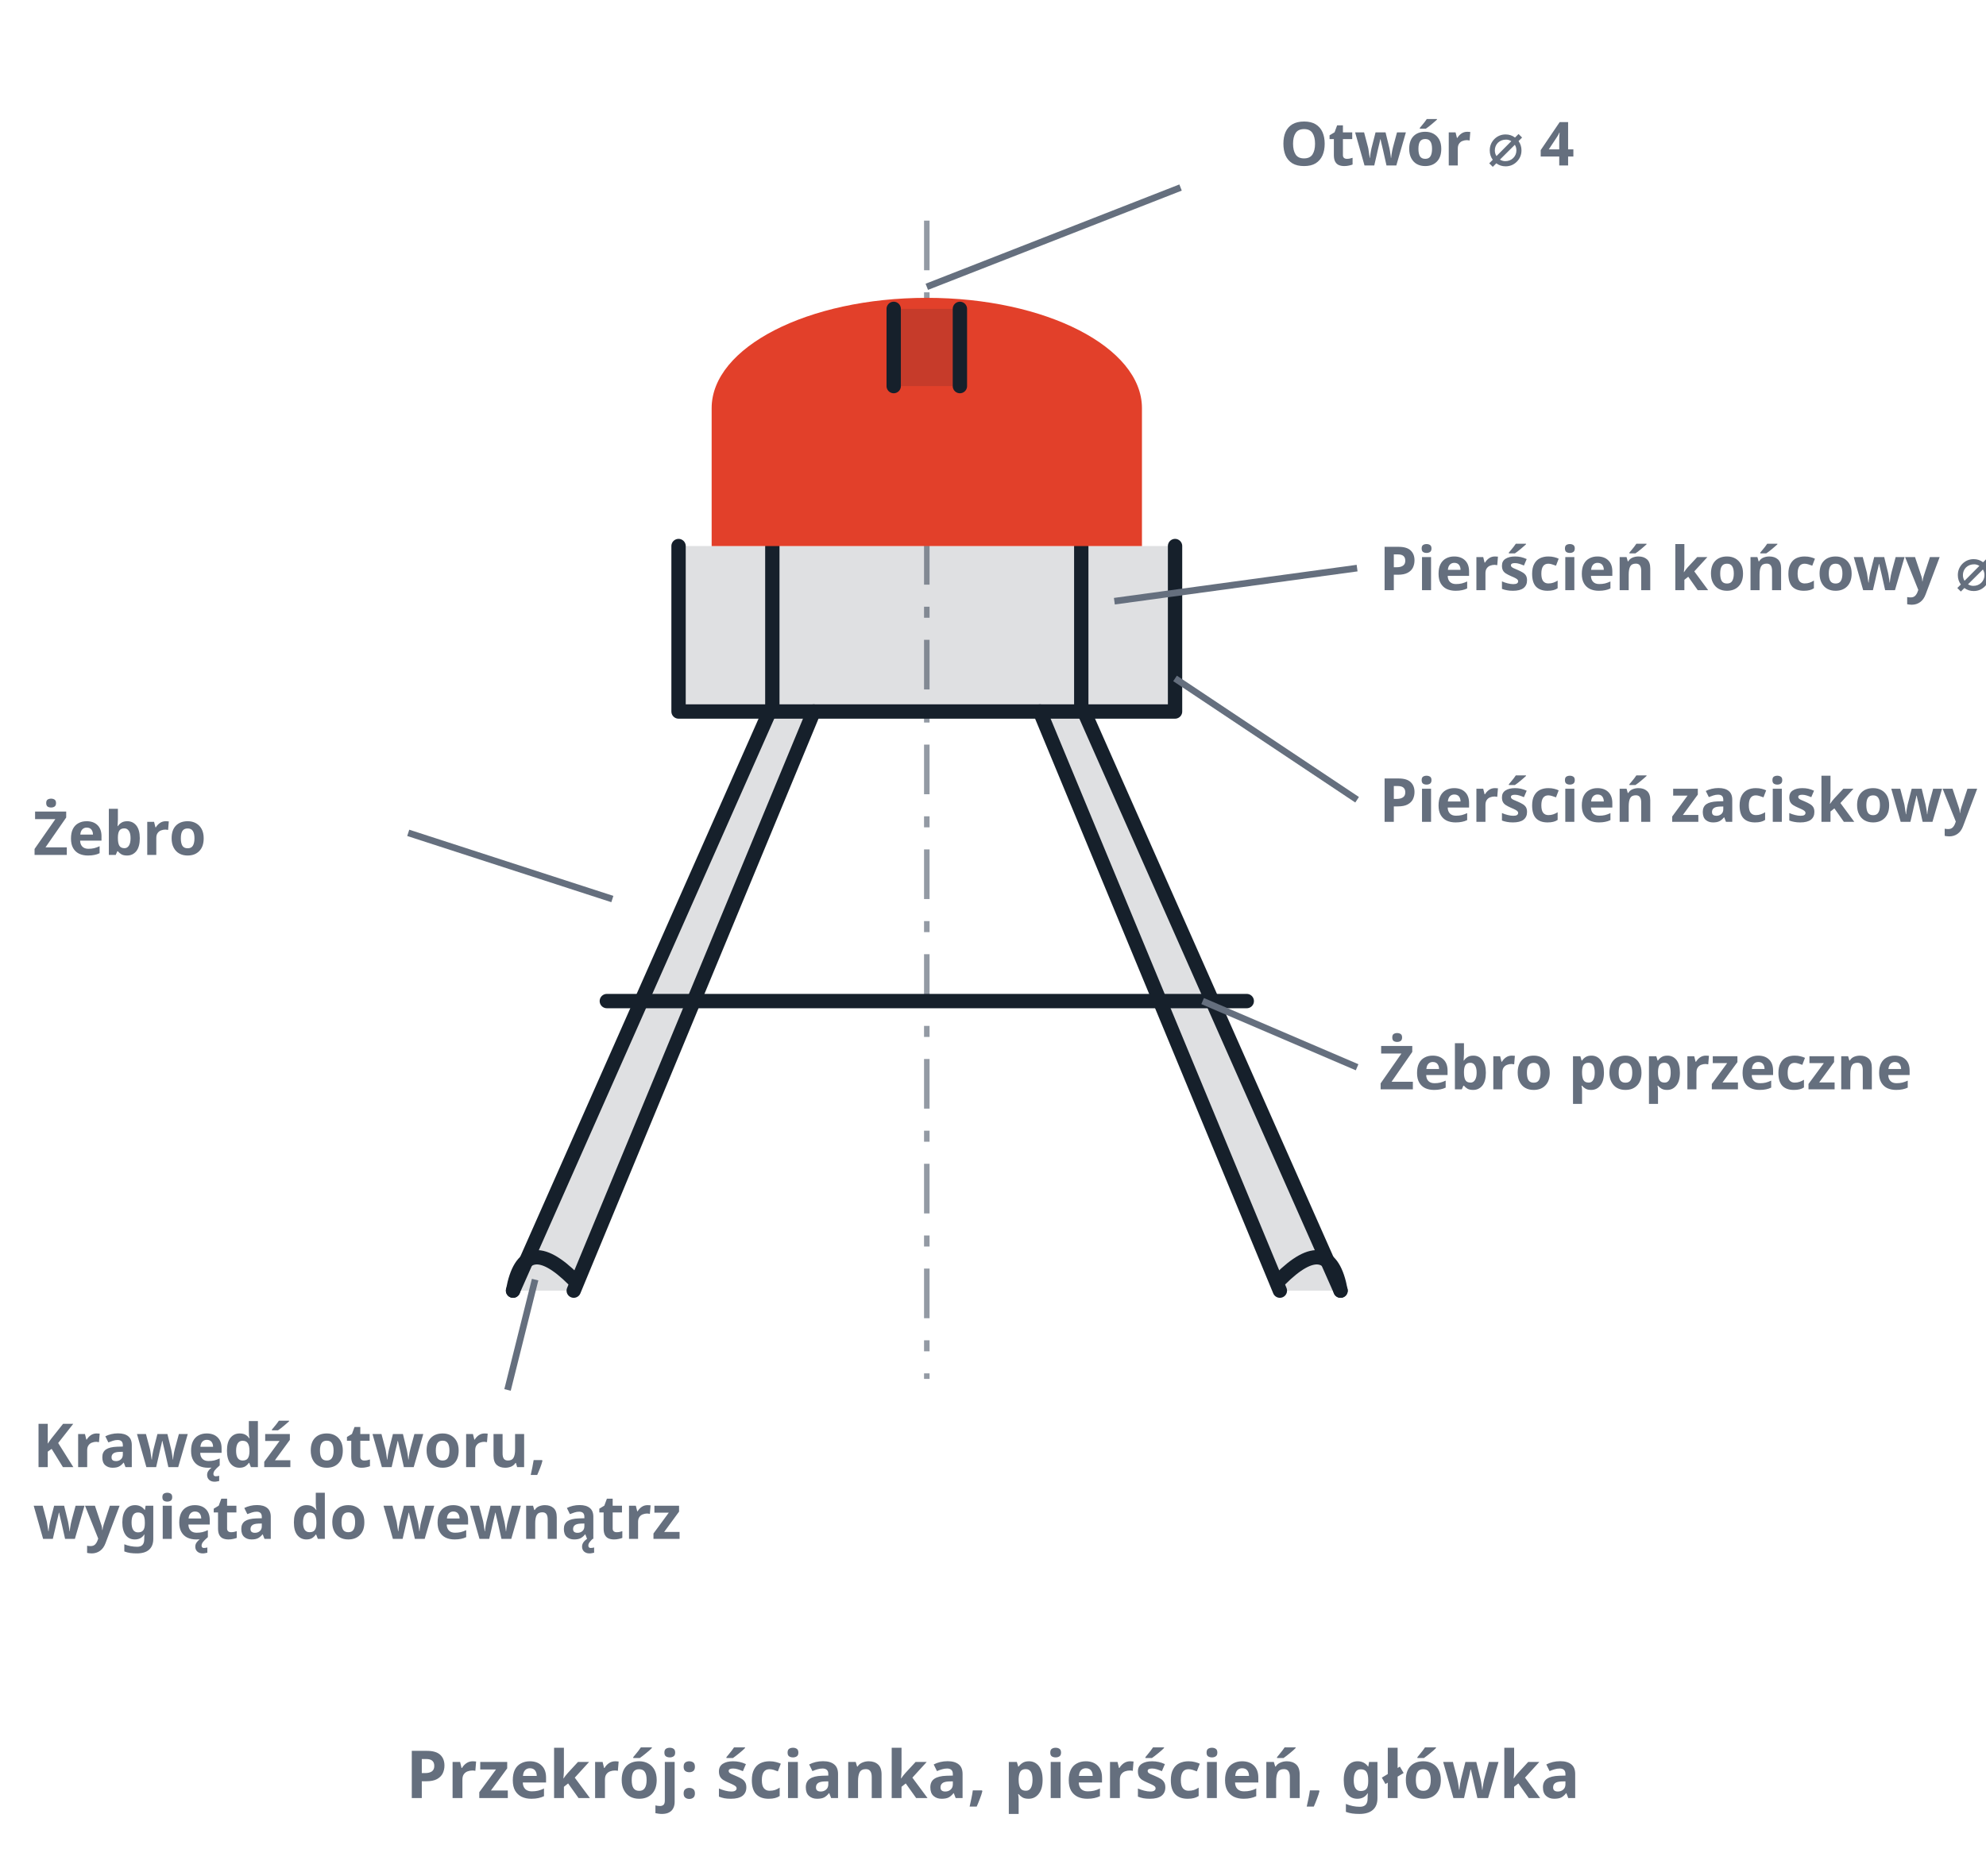
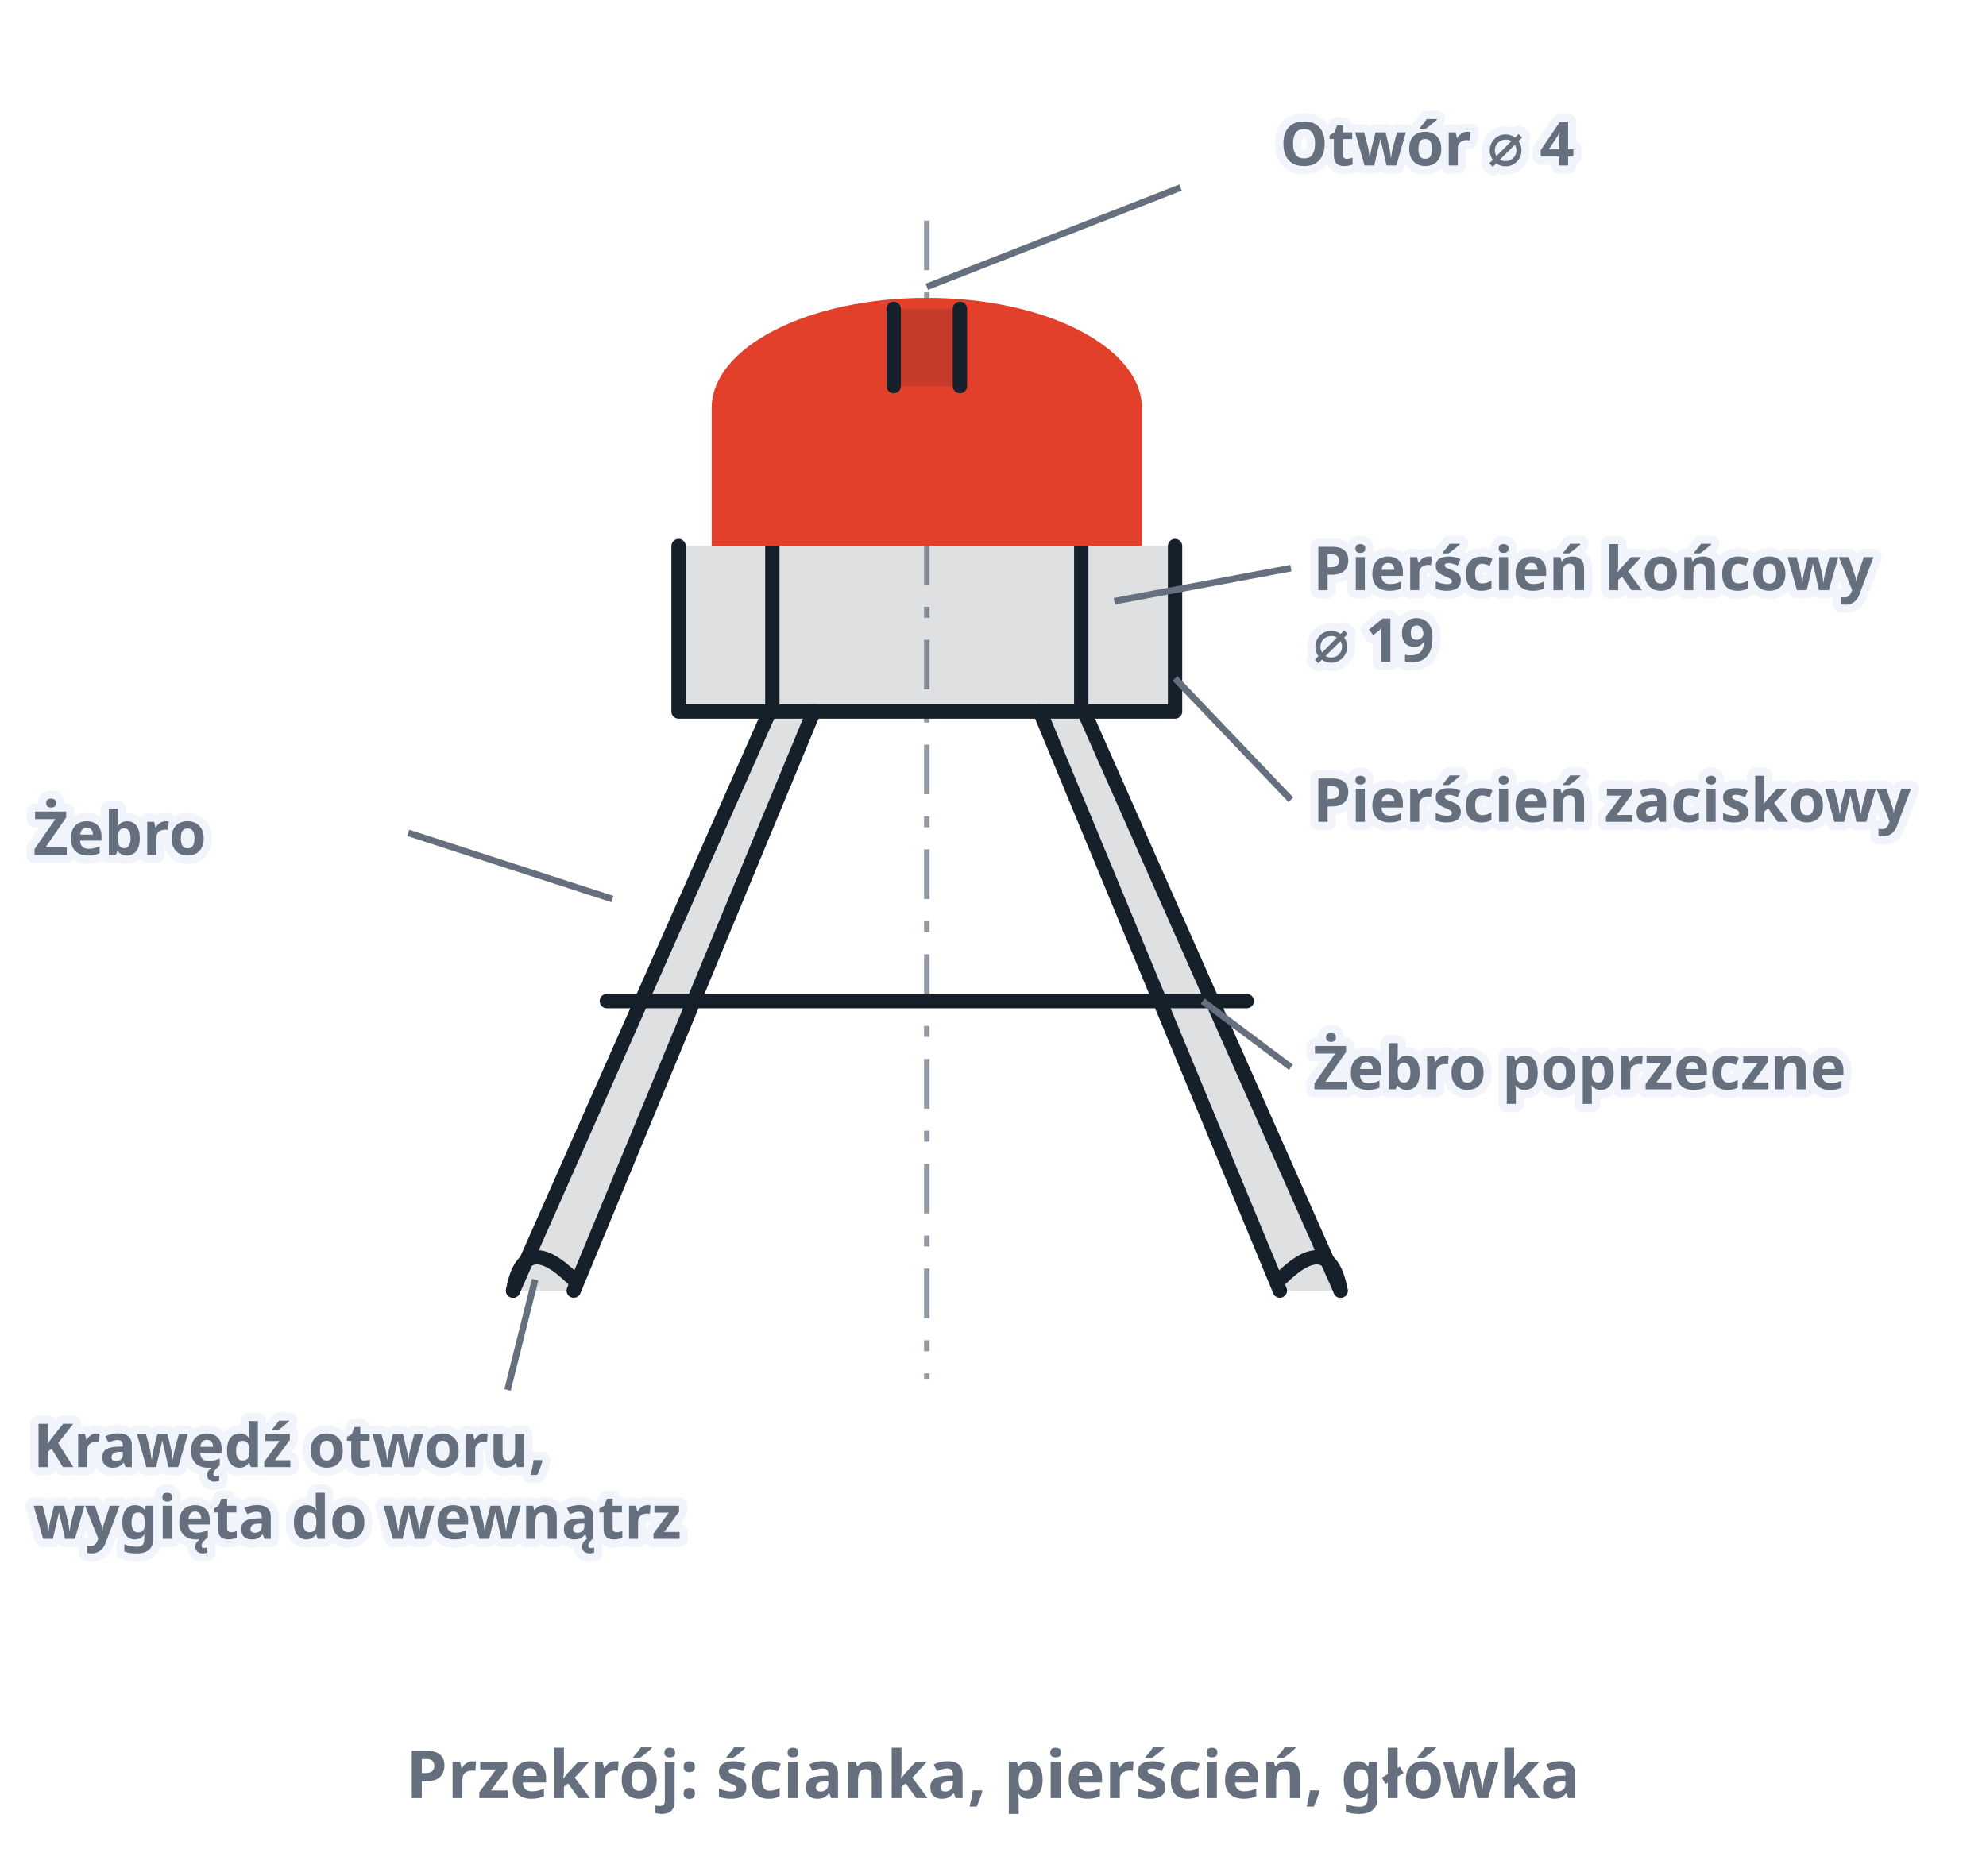
<svg xmlns="http://www.w3.org/2000/svg" viewBox="0 0 360 340" role="img" aria-label="Przekrój podłużny speedera: otwór o średnicy 4 milimetrów w główce, pierścień końcowy 19 milimetrów, pierścień zaciskowy przy kołnierzu, żebro poprzeczne między żebrami podłużnymi oraz krawędź otworu wygięta do wewnątrz.">
  <style>
    .kontur{fill:none;stroke:var(--tinte,#16202b);stroke-width:2.6;stroke-linejoin:round;stroke-linecap:round}
    .schnitt{fill:var(--tinte,#16202b);opacity:.14}
    .kappe{fill:var(--speeder-kappe,#e2402a)}
    .kappenlinie{fill:none;stroke:var(--speeder-kappe-tief,#a82412);stroke-width:2;stroke-linecap:round}
    .stiel{fill:none;stroke:var(--tinte,#16202b);stroke-width:1.5;opacity:.45}
    .korbflaeche{fill:var(--speeder-korb,#f0c400);opacity:.28}
    .masz{fill:none;stroke:var(--tinte-3,#656f7e);stroke-width:1.2}
    .hilfslinie{fill:none;stroke:var(--tinte-3,#656f7e);stroke-width:1;stroke-dasharray:4 4;opacity:.85}
    .achse{fill:none;stroke:var(--tinte-3,#656f7e);stroke-width:1;stroke-dasharray:9 4 2 4;opacity:.7}
    .pfeil{fill:var(--tinte-3,#656f7e)}
    .maszzahl{fill:var(--tinte,#16202b);font:700 12px/1 system-ui,sans-serif;text-anchor:middle}
    .ico{fill:var(--primaer-tief,#1568ad);font:600 10px/1 system-ui,sans-serif;text-anchor:middle}
-     .teil{fill:var(--tinte-3,#656f7e);font:600 11px/1 system-ui,sans-serif}
-     .teilr{fill:var(--tinte-3,#656f7e);font:600 11px/1 system-ui,sans-serif;text-anchor:end}
+     .teil{fill:var(--tinte-3,#656f7e);font:600 11px/1 system-ui,sans-serif;paint-order:stroke;stroke:var(--flaeche-2,#f1f5fb);stroke-width:3;stroke-linejoin:round}
+     .teilr{fill:var(--tinte-3,#656f7e);font:600 11px/1 system-ui,sans-serif;text-anchor:end;paint-order:stroke;stroke:var(--flaeche-2,#f1f5fb);stroke-width:3;stroke-linejoin:round}
    .st{fill:var(--tinte-3,#656f7e);font:600 12px/1 system-ui,sans-serif;text-anchor:middle}
  </style>
  <defs>
    <marker id="mp" viewBox="0 0 10 10" markerWidth="7" markerHeight="7" refX="8.5" refY="5" orient="auto">
      <path d="M1,1 L9,5 L1,9 Z" class="pfeil" />
    </marker>
    <marker id="mp2" viewBox="0 0 10 10" markerWidth="7" markerHeight="7" refX="8.5" refY="5" orient="auto-start-reverse">
      <path d="M1,1 L9,5 L1,9 Z" class="pfeil" />
    </marker>
  </defs>
  <path class="achse" d="M168,40 L168,250" />
  <path class="schnitt" d="M139.5,129 L93,234 L104,234 L147.5,129 Z" />
  <path class="schnitt" d="M196.5,129 L243,234 L232,234 L188.5,129 Z" />
  <path class="kontur" d="M139.5,129 L93,234 M147.5,129 L104,234" />
  <path class="kontur" d="M196.5,129 L243,234 M188.5,129 L232,234" />
  <path class="kontur" d="M93,234 q 2,-11 11,-2" />
  <path class="kontur" d="M243,234 q -2,-11 -11,-2" />
  <path class="kontur" d="M110,181.5 L226,181.5" />
  <path class="schnitt" d="M123,99 L213,99 L213,129 L123,129 Z" />
  <path class="kontur" d="M123,99 L123,129 M213,99 L213,129 M123,129 L213,129" />
  <path class="kontur" d="M140,99 L140,129 M196,99 L196,129" />
  <path class="kappe" d="M129,99 L129,74 A39,20 0 0 1 207,74 L207,99 Z" />
  <path class="schnitt" d="M162,56 L174,56 L174,70 L162,70 Z" />
  <path class="kontur" d="M162,56 L162,70 M174,56 L174,70" />
  <path class="masz" d="M168,52 L214,34" />
  <text class="teil" x="232" y="30">Otwór ⌀ 4</text>
-   <path class="masz" d="M202,109 L246,103" />
-   <text class="teil" x="250" y="107">Pierścień końcowy ⌀ 19</text>
-   <path class="masz" d="M213,123 L246,145" />
-   <text class="teil" x="250" y="149">Pierścień zaciskowy</text>
-   <path class="masz" d="M218,181.5 L246,193.5" />
-   <text class="teil" x="250" y="197.5">Żebro poprzeczne</text>
+   <path class="masz" d="M202,109 L234,103" />
+   <text class="teil" x="238" y="107">Pierścień końcowy</text>
+   <text class="teil" x="238" y="120">⌀ 19</text>
+   <path class="masz" d="M213,123 L234,145" />
+   <text class="teil" x="238" y="149">Pierścień zaciskowy</text>
+   <path class="masz" d="M218,181.5 L234,193.5" />
+   <text class="teil" x="238" y="197.5">Żebro poprzeczne</text>
  <path class="masz" d="M111,163 L74,151" />
  <text class="teil" x="6" y="155">Żebro</text>
  <path class="masz" d="M97,232 L92,252" />
  <text class="teil" x="6" y="266">Krawędź otworu,</text>
  <text class="teil" x="6" y="279">wygięta do wewnątrz</text>
  <text class="st" x="180" y="326">Przekrój: ścianka, pierścień, główka</text>
</svg>
